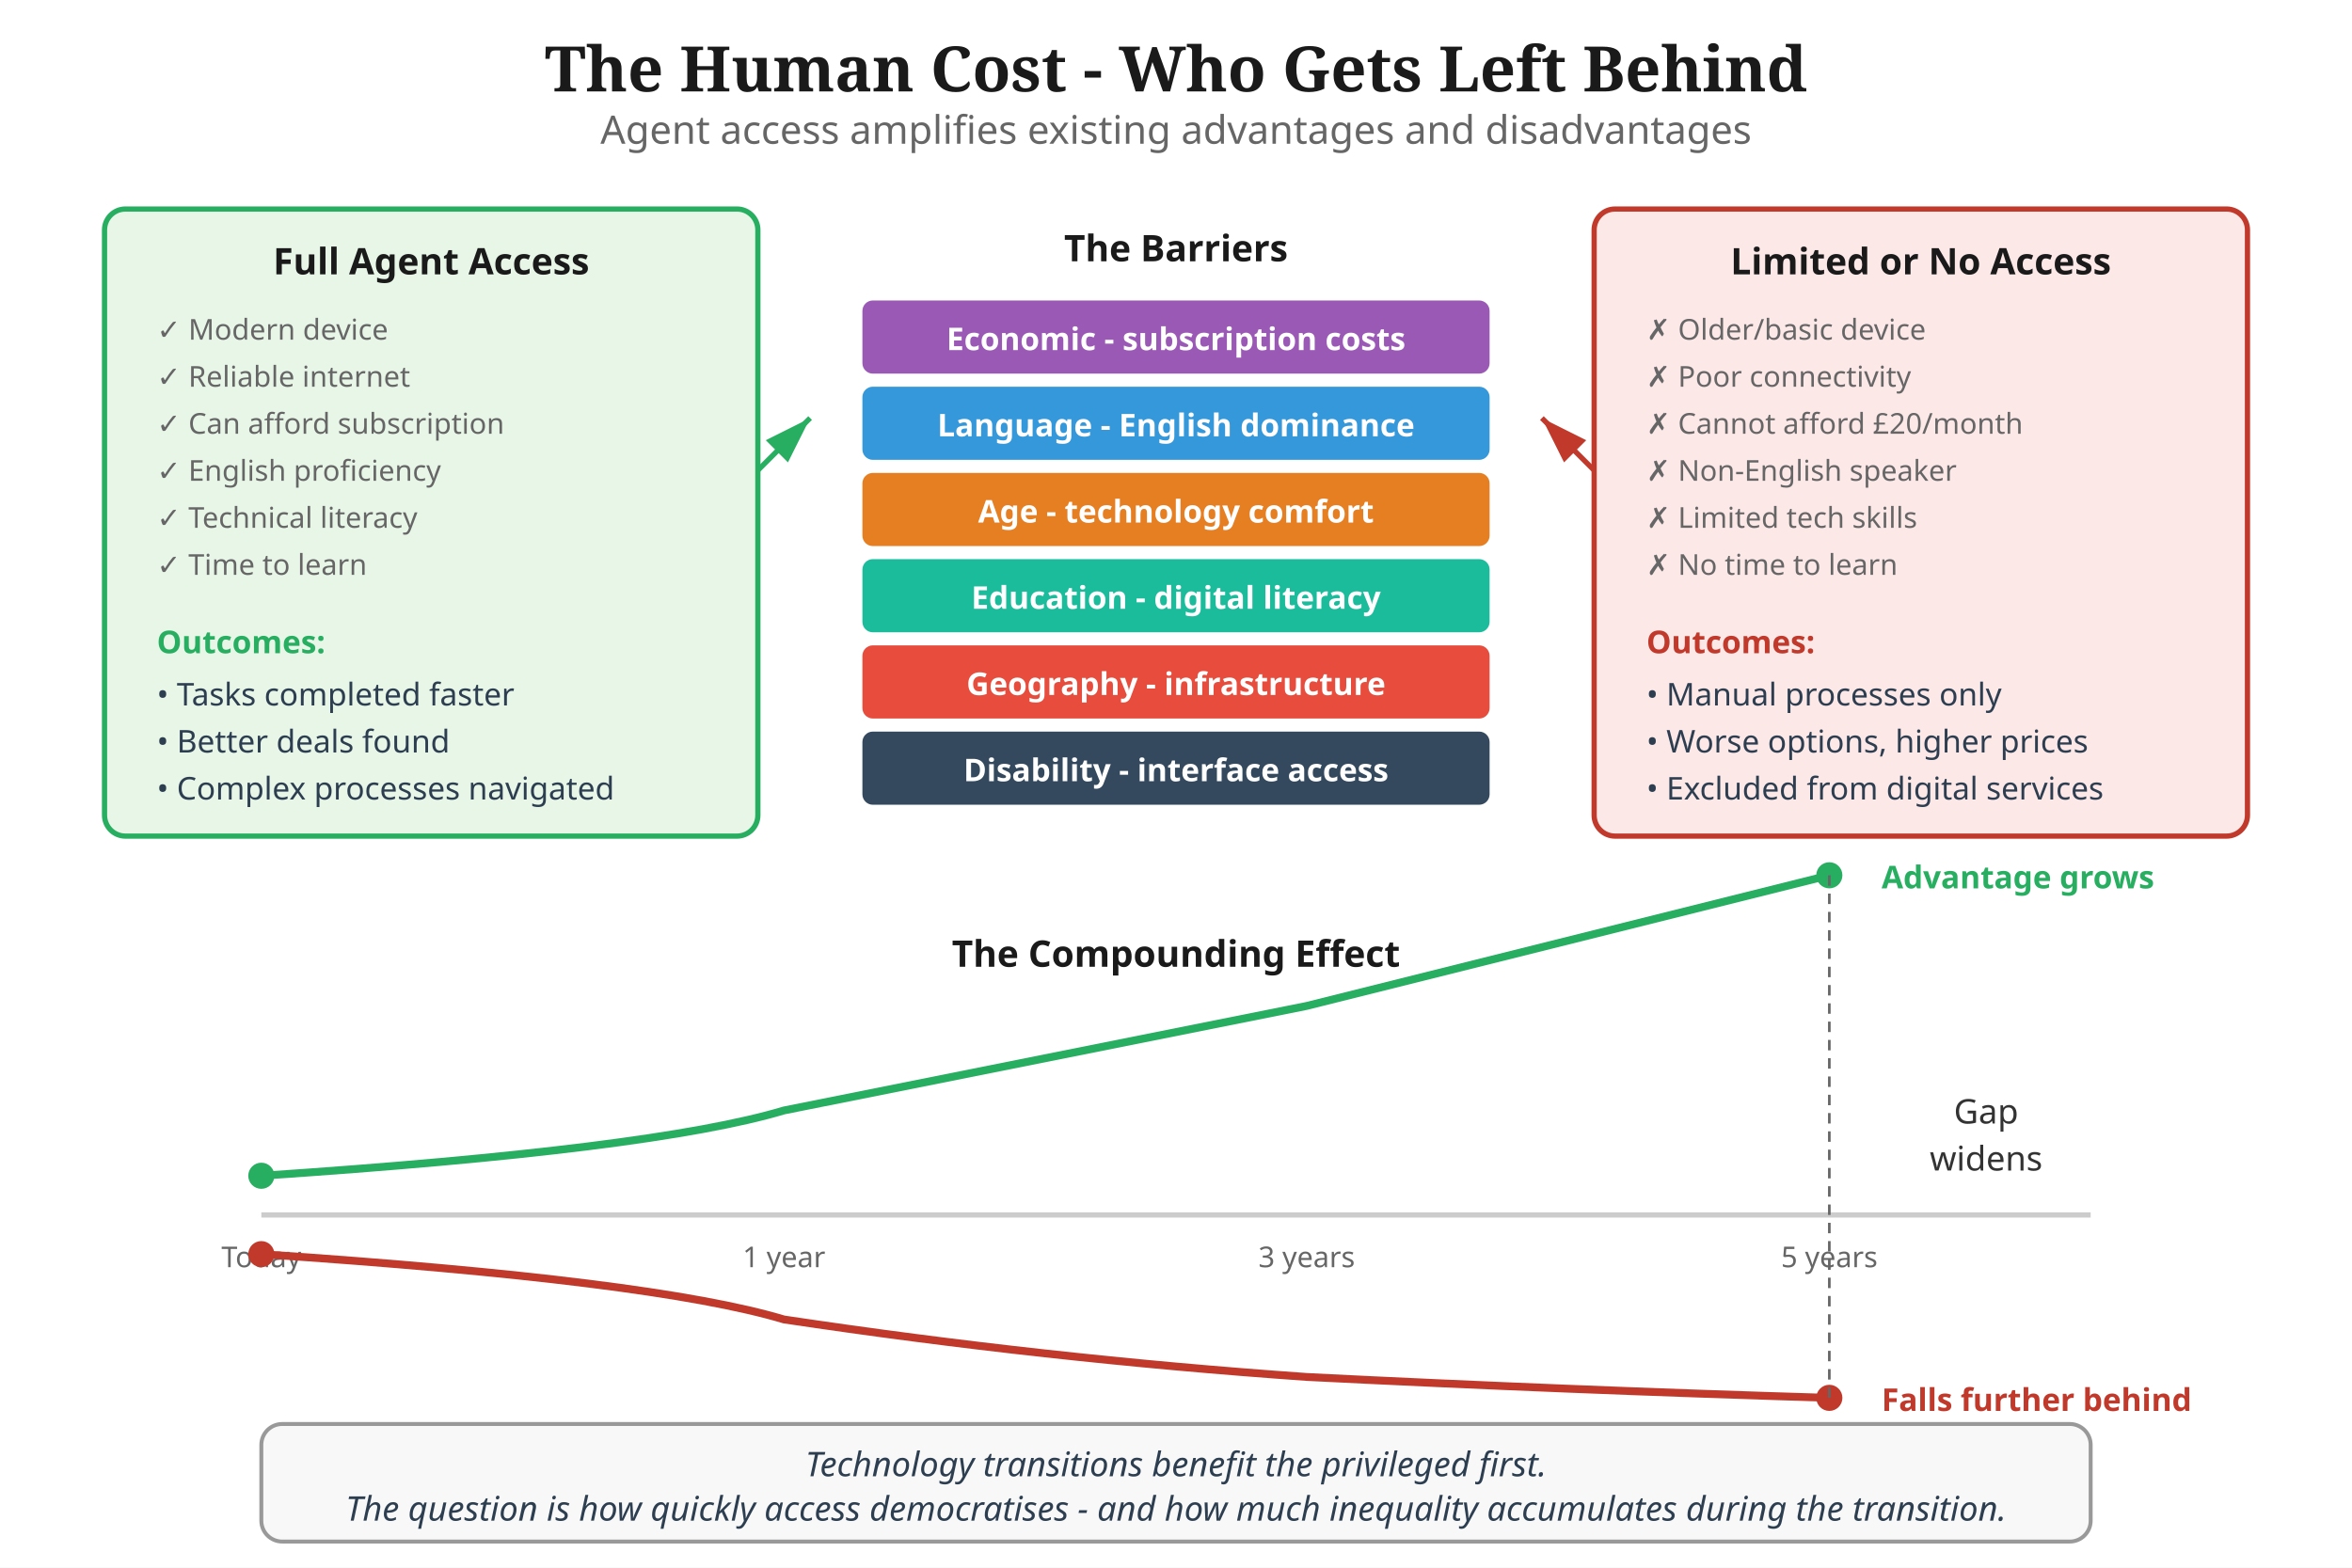
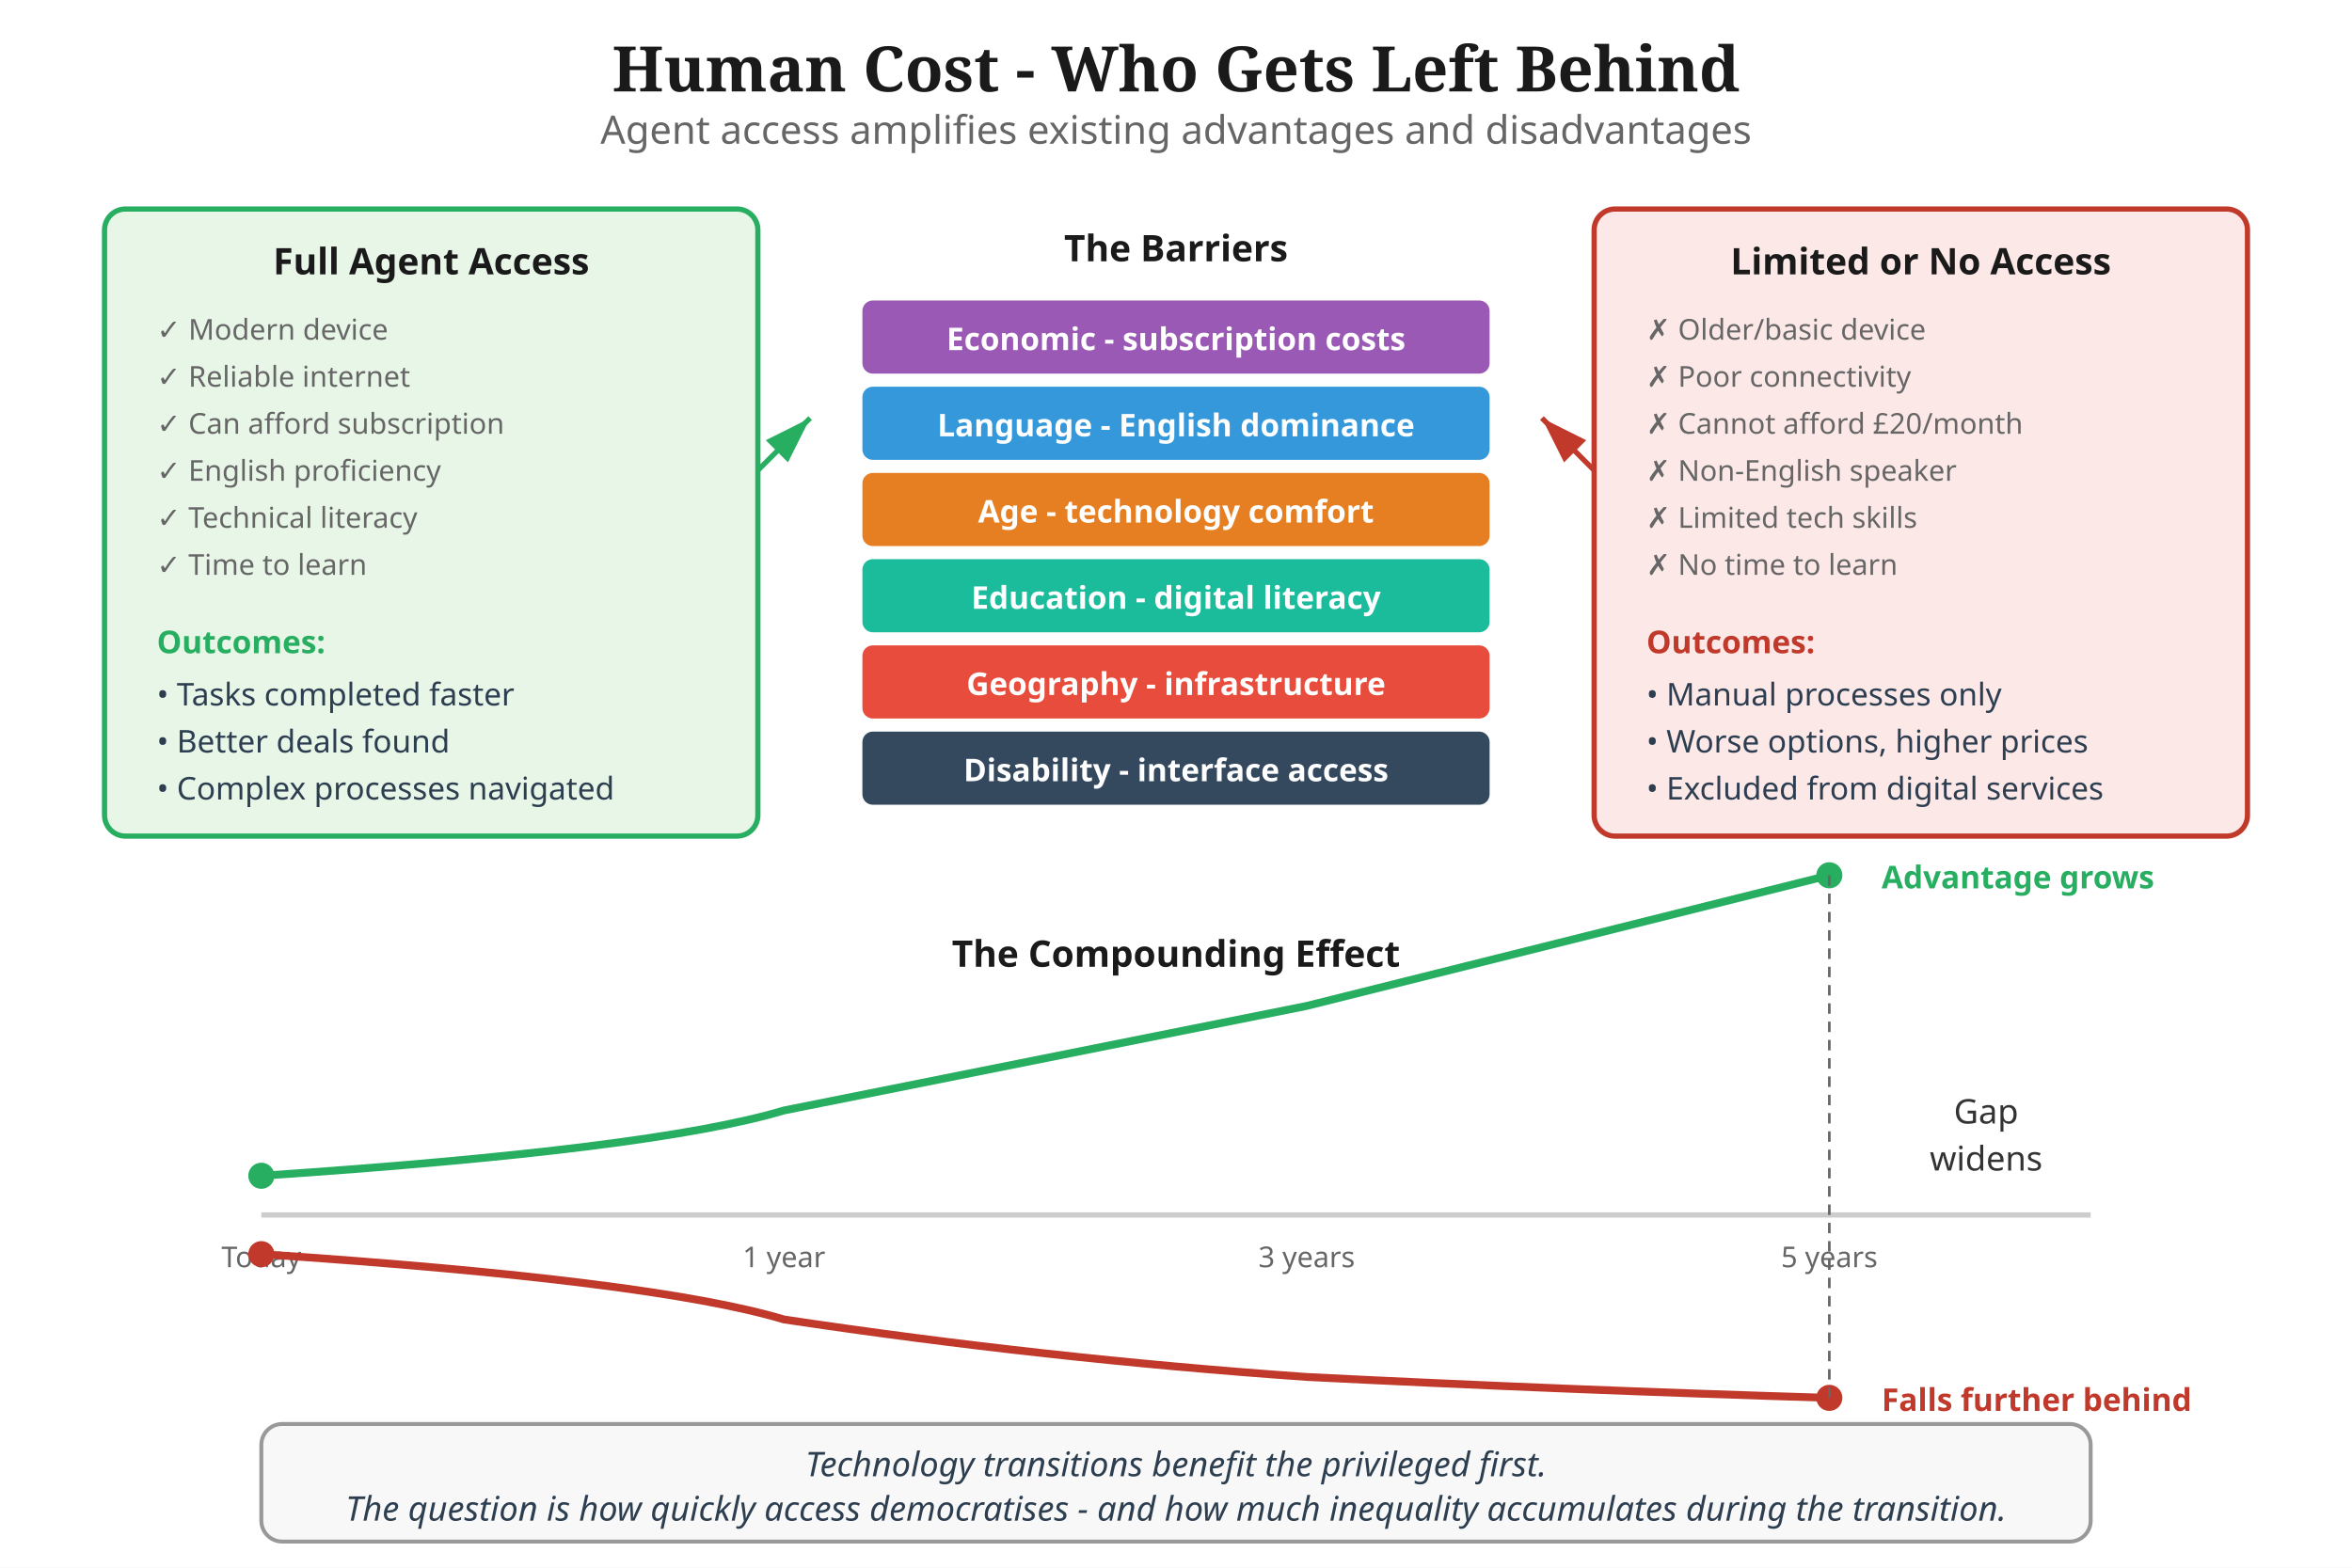
<svg xmlns="http://www.w3.org/2000/svg" viewBox="0 0 900 600">
  <style>
    .title { font-family: Georgia, serif; font-size: 24px; font-weight: bold; fill: #1a1a1a; }
    .subtitle { font-family: system-ui, sans-serif; font-size: 15px; fill: #666; }
    .section-title { font-family: system-ui, sans-serif; font-size: 14px; font-weight: bold; fill: #1a1a1a; }
    .label { font-family: system-ui, sans-serif; font-size: 13px; fill: #333; }
    .small-label { font-family: system-ui, sans-serif; font-size: 11px; fill: #666; }
    .barrier-label { font-family: system-ui, sans-serif; font-size: 12px; font-weight: bold; fill: #fff; }
    .outcome { font-family: system-ui, sans-serif; font-size: 12px; fill: #2c3e50; }
    .positive { font-family: system-ui, sans-serif; font-size: 12px; font-weight: bold; fill: #27ae60; }
    .negative { font-family: system-ui, sans-serif; font-size: 12px; font-weight: bold; fill: #c0392b; }
    .insight { font-family: system-ui, sans-serif; font-size: 13px; font-style: italic; fill: #2c3e50; }
  </style>
  <rect width="900" height="600" fill="#ffffff" />
-   <text x="450" y="35" text-anchor="middle" class="title">The Human Cost - Who Gets Left Behind</text>
+   <text x="450" y="35" text-anchor="middle" class="title">Human Cost - Who Gets Left Behind</text>
  <text x="450" y="55" text-anchor="middle" class="subtitle">Agent access amplifies existing advantages and disadvantages</text>
  <rect x="40" y="80" width="250" height="240" rx="8" fill="#e8f6e8" stroke="#27ae60" stroke-width="2" />
  <text x="165" y="105" text-anchor="middle" class="section-title">Full Agent Access</text>
  <text x="60" y="130" class="small-label">✓ Modern device</text>
  <text x="60" y="148" class="small-label">✓ Reliable internet</text>
  <text x="60" y="166" class="small-label">✓ Can afford subscription</text>
  <text x="60" y="184" class="small-label">✓ English proficiency</text>
  <text x="60" y="202" class="small-label">✓ Technical literacy</text>
  <text x="60" y="220" class="small-label">✓ Time to learn</text>
  <text x="60" y="250" class="positive">Outcomes:</text>
  <text x="60" y="270" class="outcome">• Tasks completed faster</text>
  <text x="60" y="288" class="outcome">• Better deals found</text>
  <text x="60" y="306" class="outcome">• Complex processes navigated</text>
  <rect x="610" y="80" width="250" height="240" rx="8" fill="#fde8e8" stroke="#c0392b" stroke-width="2" />
  <text x="735" y="105" text-anchor="middle" class="section-title">Limited or No Access</text>
  <text x="630" y="130" class="small-label">✗ Older/basic device</text>
  <text x="630" y="148" class="small-label">✗ Poor connectivity</text>
  <text x="630" y="166" class="small-label">✗ Cannot afford £20/month</text>
  <text x="630" y="184" class="small-label">✗ Non-English speaker</text>
  <text x="630" y="202" class="small-label">✗ Limited tech skills</text>
  <text x="630" y="220" class="small-label">✗ No time to learn</text>
  <text x="630" y="250" class="negative">Outcomes:</text>
  <text x="630" y="270" class="outcome">• Manual processes only</text>
  <text x="630" y="288" class="outcome">• Worse options, higher prices</text>
  <text x="630" y="306" class="outcome">• Excluded from digital services</text>
  <text x="450" y="100" text-anchor="middle" class="section-title">The Barriers</text>
  <rect x="330" y="115" width="240" height="28" rx="4" fill="#9b59b6" />
  <text x="450" y="134" text-anchor="middle" class="barrier-label">Economic - subscription costs</text>
  <rect x="330" y="148" width="240" height="28" rx="4" fill="#3498db" />
  <text x="450" y="167" text-anchor="middle" class="barrier-label">Language - English dominance</text>
  <rect x="330" y="181" width="240" height="28" rx="4" fill="#e67e22" />
  <text x="450" y="200" text-anchor="middle" class="barrier-label">Age - technology comfort</text>
  <rect x="330" y="214" width="240" height="28" rx="4" fill="#1abc9c" />
  <text x="450" y="233" text-anchor="middle" class="barrier-label">Education - digital literacy</text>
  <rect x="330" y="247" width="240" height="28" rx="4" fill="#e74c3c" />
  <text x="450" y="266" text-anchor="middle" class="barrier-label">Geography - infrastructure</text>
  <rect x="330" y="280" width="240" height="28" rx="4" fill="#34495e" />
  <text x="450" y="299" text-anchor="middle" class="barrier-label">Disability - interface access</text>
  <path d="M290 180 L310 160" stroke="#27ae60" stroke-width="2" fill="none" marker-end="url(#greenArrow)" />
  <path d="M610 180 L590 160" stroke="#c0392b" stroke-width="2" fill="none" marker-end="url(#redArrow)" />
  <text x="450" y="370" text-anchor="middle" class="section-title">The Compounding Effect</text>
  <line x1="100" y1="465" x2="800" y2="465" stroke="#ccc" stroke-width="2" />
  <text x="100" y="485" text-anchor="middle" class="small-label">Today</text>
  <text x="300" y="485" text-anchor="middle" class="small-label">1 year</text>
  <text x="500" y="485" text-anchor="middle" class="small-label">3 years</text>
  <text x="700" y="485" text-anchor="middle" class="small-label">5 years</text>
  <path d="M100 450 Q 250 440, 300 425 Q 400 405, 500 385 Q 600 360, 700 335" stroke="#27ae60" stroke-width="3" fill="none" />
  <circle cx="100" cy="450" r="5" fill="#27ae60" />
  <circle cx="700" cy="335" r="5" fill="#27ae60" />
  <text x="720" y="340" class="positive">Advantage grows</text>
  <path d="M100 480 Q 250 490, 300 505 Q 400 520, 500 527 Q 600 532, 700 535" stroke="#c0392b" stroke-width="3" fill="none" />
  <circle cx="100" cy="480" r="5" fill="#c0392b" />
  <circle cx="700" cy="535" r="5" fill="#c0392b" />
  <text x="720" y="540" class="negative">Falls further behind</text>
  <line x1="700" y1="335" x2="700" y2="535" stroke="#666" stroke-width="1" stroke-dasharray="4,3" />
  <text x="760" y="430" text-anchor="middle" class="label">Gap</text>
  <text x="760" y="448" text-anchor="middle" class="label">widens</text>
  <rect x="100" y="545" width="700" height="45" rx="8" fill="#f8f8f8" stroke="#999" stroke-width="1.5" />
  <text x="450" y="565" text-anchor="middle" class="insight">Technology transitions benefit the privileged first.</text>
  <text x="450" y="582" text-anchor="middle" class="insight">The question is how quickly access democratises - and how much inequality accumulates during the transition.</text>
  <defs>
    <marker id="greenArrow" markerWidth="10" markerHeight="10" refX="9" refY="3" orient="auto">
      <path d="M0,0 L0,6 L9,3 z" fill="#27ae60" />
    </marker>
    <marker id="redArrow" markerWidth="10" markerHeight="10" refX="9" refY="3" orient="auto">
      <path d="M0,0 L0,6 L9,3 z" fill="#c0392b" />
    </marker>
  </defs>
</svg>
